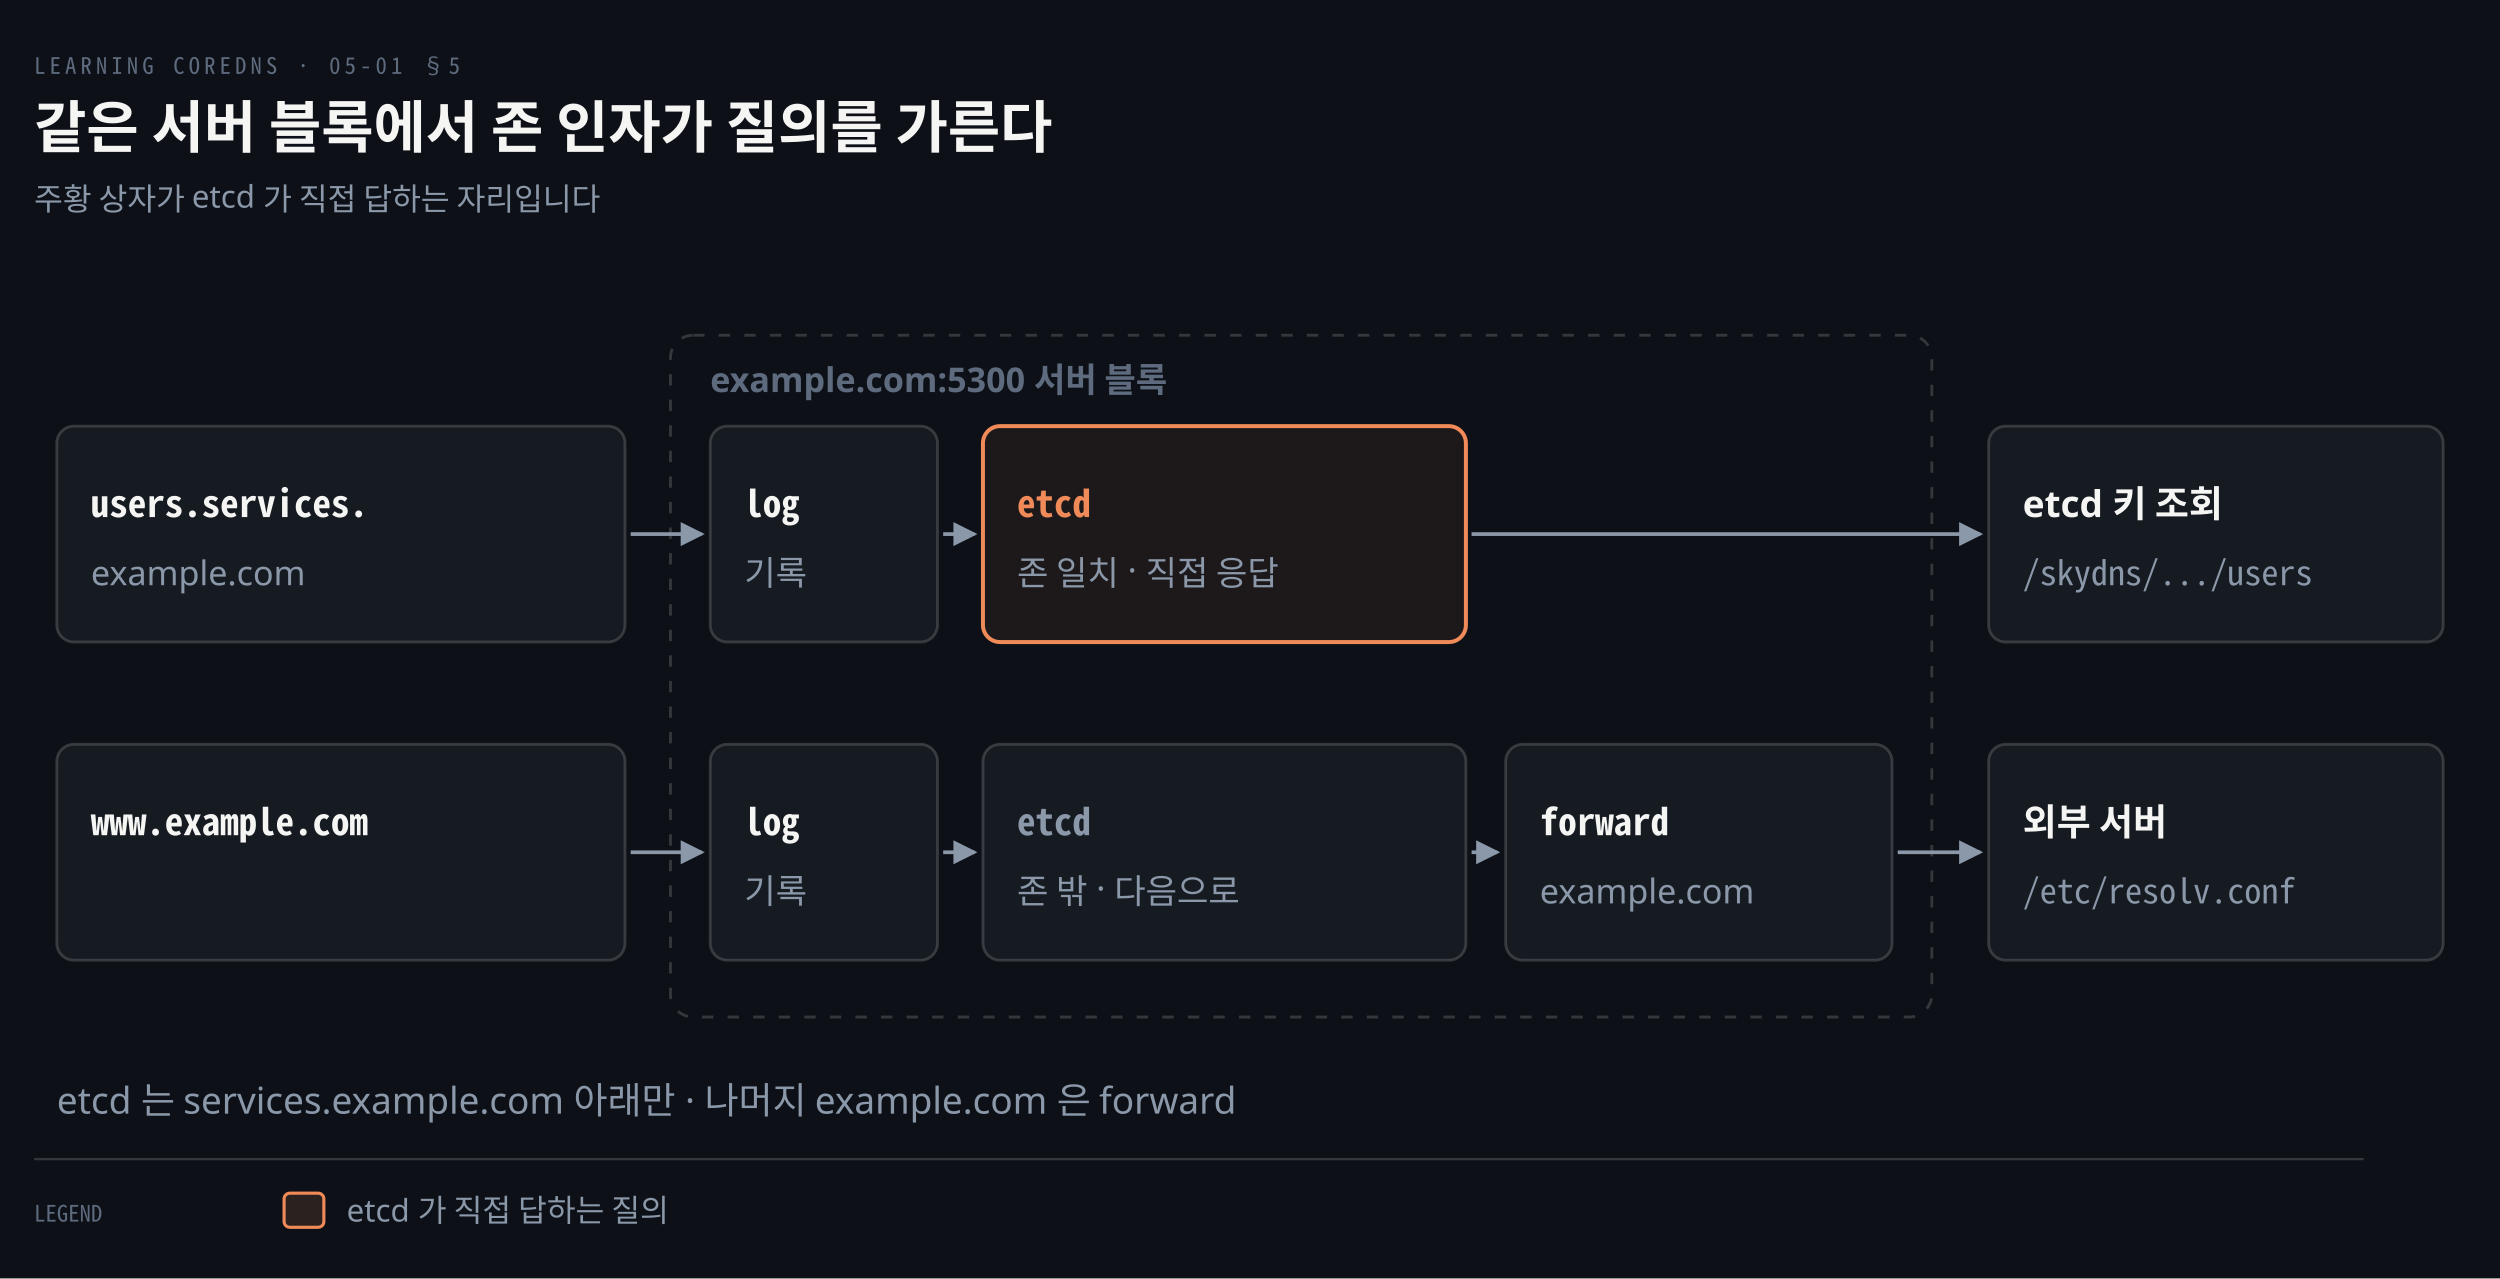
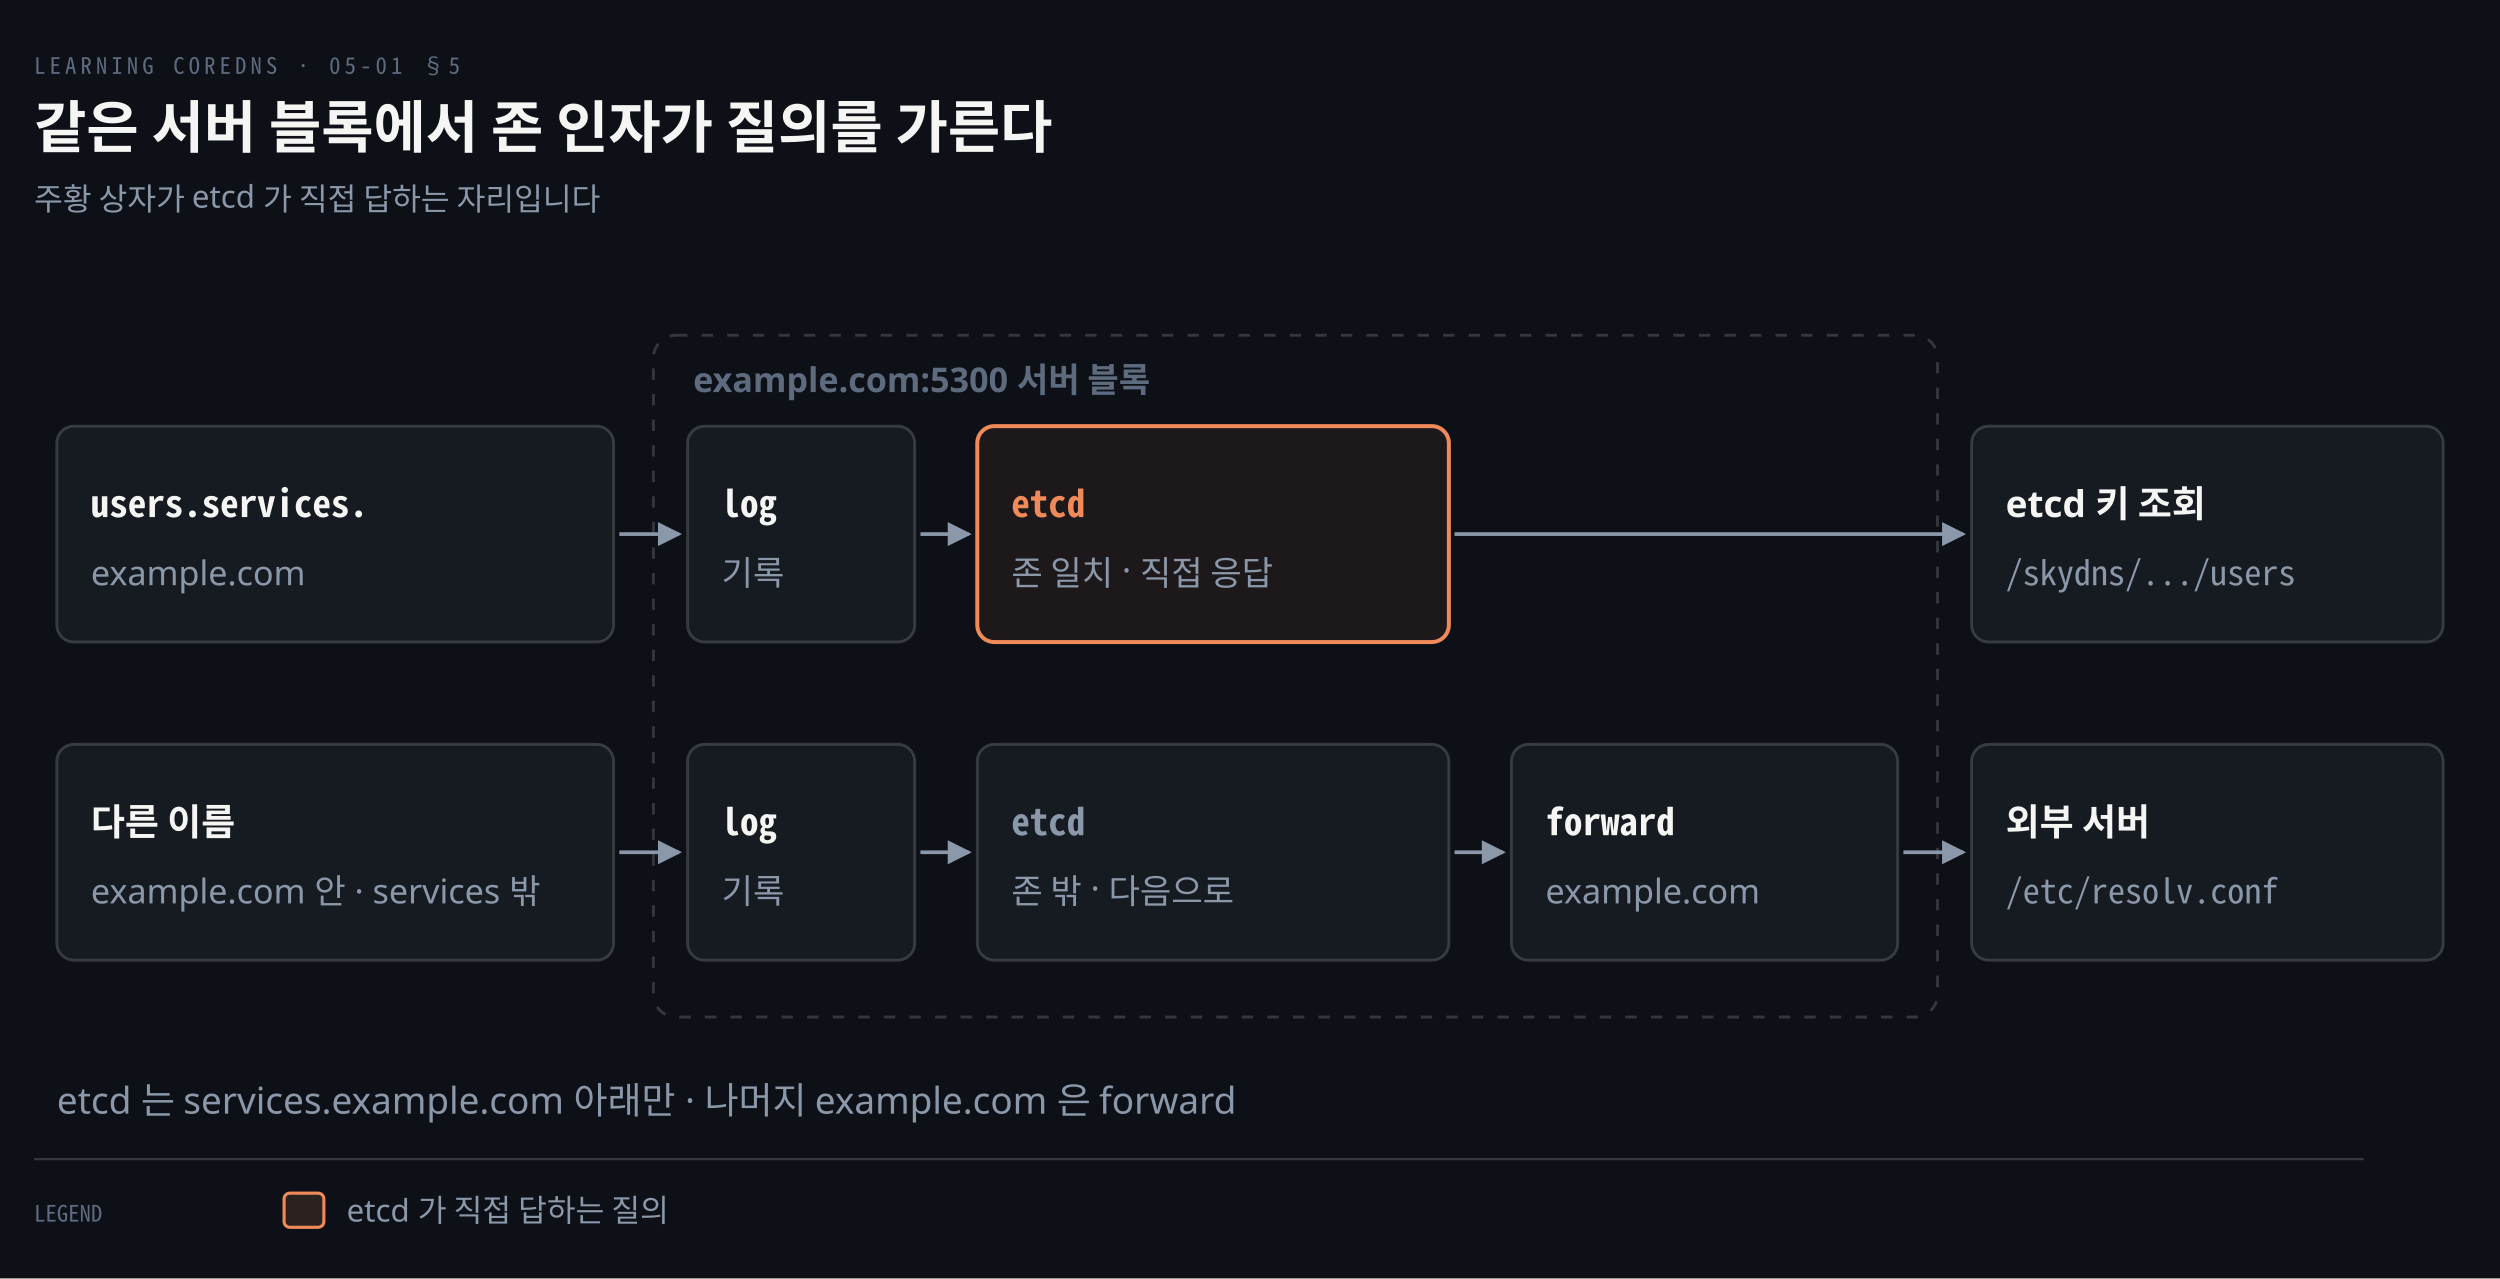
<svg xmlns="http://www.w3.org/2000/svg" viewBox="0 0 880 450" width="100%" role="img" aria-labelledby="dt dd">
  <defs>
    <marker id="ar" viewBox="0 0 8 8" refX="7" refY="4" markerWidth="6.5" markerHeight="6.5" orient="auto">
      <path d="M0 0 L8 4 L0 8 z" fill="#8B98A9" />
    </marker>
    <marker id="ok" viewBox="0 0 8 8" refX="7" refY="4" markerWidth="6.5" markerHeight="6.5" orient="auto">
      <path d="M0 0 L8 4 L0 8 z" fill="#3FB98C" />
    </marker>
    <marker id="warn" viewBox="0 0 8 8" refX="7" refY="4" markerWidth="6.5" markerHeight="6.5" orient="auto">
      <path d="M0 0 L8 4 L0 8 z" fill="#E3B341" />
    </marker>
    <marker id="bad" viewBox="0 0 8 8" refX="7" refY="4" markerWidth="6.5" markerHeight="6.5" orient="auto">
      <path d="M0 0 L8 4 L0 8 z" fill="#F0616D" />
    </marker>
    <marker id="info" viewBox="0 0 8 8" refX="7" refY="4" markerWidth="6.5" markerHeight="6.5" orient="auto">
      <path d="M0 0 L8 4 L0 8 z" fill="#6A95D8" />
    </marker>
    <marker id="acc" viewBox="0 0 8 8" refX="7" refY="4" markerWidth="6.5" markerHeight="6.5" orient="auto">
      <path d="M0 0 L8 4 L0 8 z" fill="#F08A59" />
    </marker>
    <marker id="soft" viewBox="0 0 8 8" refX="7" refY="4" markerWidth="6.5" markerHeight="6.5" orient="auto">
      <path d="M0 0 L8 4 L0 8 z" fill="#5E6B7E" />
    </marker>
  </defs>
  <rect width="880" height="450" fill="#0D1117" />
  <text x="12" y="26" font-family="'Geist Mono','Noto Sans Mono CJK KR',monospace" font-size="8" letter-spacing="0.18em" fill="#5E6B7E">LEARNING COREDNS · 05-01 §5</text>
  <text x="12" y="52" font-family="'Geist','Apple SD Gothic Neo','Noto Sans KR','Malgun Gothic',sans-serif" font-size="20" font-weight="600" fill="#F5F5F3">같은 서버 블록에서 존 인자가 질의를 가른다</text>
  <text x="12" y="74" font-family="'Geist','Apple SD Gothic Neo','Noto Sans KR','Malgun Gothic',sans-serif" font-size="11" fill="#8B98A9">주황 상자가 etcd 가 직접 답하는 자리입니다</text>
-   <rect x="236" y="118" width="444" height="240" rx="8" fill="none" stroke="rgba(191,192,192,0.22)" stroke-width="1.0" stroke-dasharray="4 5" />
-   <text x="250" y="138" text-anchor="start" font-family="'Geist','Apple SD Gothic Neo','Noto Sans KR','Malgun Gothic',sans-serif" font-size="12" font-weight="600" fill="#5E6B7E">example.com:5300 서버 블록</text>
-   <rect x="20" y="150" width="200" height="76" rx="6" fill="#161B22" stroke="rgba(191,192,192,0.22)" stroke-width="1.0" />
+   <rect x="230" y="118" width="452" height="240" rx="8" fill="none" stroke="rgba(191,192,192,0.22)" stroke-width="1.0" stroke-dasharray="4 5" />
+   <text x="244" y="138" text-anchor="start" font-family="'Geist','Apple SD Gothic Neo','Noto Sans KR','Malgun Gothic',sans-serif" font-size="12" font-weight="600" fill="#5E6B7E">example.com:5300 서버 블록</text>
+   <rect x="20" y="150" width="196" height="76" rx="6" fill="#161B22" stroke="rgba(191,192,192,0.22)" stroke-width="1.0" />
  <text x="32" y="182" text-anchor="start" font-family="'Geist Mono','Noto Sans Mono CJK KR',monospace" font-size="13" font-weight="600" fill="#F5F5F3">users.services.</text>
  <text x="32" y="206" text-anchor="start" font-family="'Geist','Apple SD Gothic Neo','Noto Sans KR','Malgun Gothic',sans-serif" font-size="12" font-weight="400" fill="#8B98A9">example.com</text>
-   <rect x="250" y="150" width="80" height="76" rx="6" fill="#161B22" stroke="rgba(191,192,192,0.22)" stroke-width="1.0" />
-   <text x="262" y="182" text-anchor="start" font-family="'Geist Mono','Noto Sans Mono CJK KR',monospace" font-size="13" font-weight="600" fill="#F5F5F3">log</text>
-   <text x="262" y="206" text-anchor="start" font-family="'Geist','Apple SD Gothic Neo','Noto Sans KR','Malgun Gothic',sans-serif" font-size="12" font-weight="400" fill="#8B98A9">기록</text>
-   <rect x="346" y="150" width="170" height="76" rx="6" fill="#F08A5912" stroke="#F08A59" stroke-width="1.4" />
-   <text x="358" y="182" text-anchor="start" font-family="'Geist Mono','Noto Sans Mono CJK KR',monospace" font-size="13" font-weight="600" fill="#F08A59">etcd</text>
-   <text x="358" y="206" text-anchor="start" font-family="'Geist','Apple SD Gothic Neo','Noto Sans KR','Malgun Gothic',sans-serif" font-size="12" font-weight="400" fill="#8B98A9">존 일치 · 직접 응답</text>
-   <rect x="700" y="150" width="160" height="76" rx="6" fill="#161B22" stroke="rgba(191,192,192,0.22)" stroke-width="1.0" />
-   <text x="712" y="182" text-anchor="start" font-family="'Geist','Apple SD Gothic Neo','Noto Sans KR','Malgun Gothic',sans-serif" font-size="13" font-weight="600" fill="#F5F5F3">etcd 키 조회</text>
-   <text x="712" y="206" text-anchor="start" font-family="'Geist Mono','Noto Sans Mono CJK KR',monospace" font-size="12" font-weight="400" fill="#8B98A9">/skydns/.../users</text>
-   <path d="M 222 188 L 247 188" fill="none" stroke="#8B98A9" stroke-width="1.3" marker-end="url(#ar)" />
-   <path d="M 332 188 L 343 188" fill="none" stroke="#8B98A9" stroke-width="1.3" marker-end="url(#ar)" />
-   <path d="M 518 188 L 697 188" fill="none" stroke="#8B98A9" stroke-width="1.3" marker-end="url(#ar)" />
-   <rect x="20" y="262" width="200" height="76" rx="6" fill="#161B22" stroke="rgba(191,192,192,0.22)" stroke-width="1.0" />
-   <text x="32" y="294" text-anchor="start" font-family="'Geist Mono','Noto Sans Mono CJK KR',monospace" font-size="13" font-weight="600" fill="#F5F5F3">www.example.com</text>
-   <rect x="250" y="262" width="80" height="76" rx="6" fill="#161B22" stroke="rgba(191,192,192,0.22)" stroke-width="1.0" />
-   <text x="262" y="294" text-anchor="start" font-family="'Geist Mono','Noto Sans Mono CJK KR',monospace" font-size="13" font-weight="600" fill="#F5F5F3">log</text>
-   <text x="262" y="318" text-anchor="start" font-family="'Geist','Apple SD Gothic Neo','Noto Sans KR','Malgun Gothic',sans-serif" font-size="12" font-weight="400" fill="#8B98A9">기록</text>
-   <rect x="346" y="262" width="170" height="76" rx="6" fill="#161B22" stroke="rgba(191,192,192,0.22)" stroke-width="1.0" />
-   <text x="358" y="294" text-anchor="start" font-family="'Geist Mono','Noto Sans Mono CJK KR',monospace" font-size="13" font-weight="600" fill="#8B98A9">etcd</text>
-   <text x="358" y="318" text-anchor="start" font-family="'Geist','Apple SD Gothic Neo','Noto Sans KR','Malgun Gothic',sans-serif" font-size="12" font-weight="400" fill="#8B98A9">존 밖 · 다음으로</text>
-   <rect x="530" y="262" width="136" height="76" rx="6" fill="#161B22" stroke="rgba(191,192,192,0.22)" stroke-width="1.0" />
-   <text x="542" y="294" text-anchor="start" font-family="'Geist Mono','Noto Sans Mono CJK KR',monospace" font-size="13" font-weight="600" fill="#F5F5F3">forward</text>
-   <text x="542" y="318" text-anchor="start" font-family="'Geist','Apple SD Gothic Neo','Noto Sans KR','Malgun Gothic',sans-serif" font-size="12" font-weight="400" fill="#8B98A9">example.com</text>
-   <rect x="700" y="262" width="160" height="76" rx="6" fill="#161B22" stroke="rgba(191,192,192,0.22)" stroke-width="1.0" />
-   <text x="712" y="294" text-anchor="start" font-family="'Geist','Apple SD Gothic Neo','Noto Sans KR','Malgun Gothic',sans-serif" font-size="13" font-weight="600" fill="#F5F5F3">외부 서버</text>
-   <text x="712" y="318" text-anchor="start" font-family="'Geist Mono','Noto Sans Mono CJK KR',monospace" font-size="12" font-weight="400" fill="#8B98A9">/etc/resolv.conf</text>
-   <path d="M 222 300 L 247 300" fill="none" stroke="#8B98A9" stroke-width="1.3" marker-end="url(#ar)" />
-   <path d="M 332 300 L 343 300" fill="none" stroke="#8B98A9" stroke-width="1.3" marker-end="url(#ar)" />
-   <path d="M 518 300 L 527 300" fill="none" stroke="#8B98A9" stroke-width="1.3" marker-end="url(#ar)" />
-   <path d="M 668 300 L 697 300" fill="none" stroke="#8B98A9" stroke-width="1.3" marker-end="url(#ar)" />
+   <rect x="242" y="150" width="80" height="76" rx="6" fill="#161B22" stroke="rgba(191,192,192,0.22)" stroke-width="1.0" />
+   <text x="254" y="182" text-anchor="start" font-family="'Geist Mono','Noto Sans Mono CJK KR',monospace" font-size="13" font-weight="600" fill="#F5F5F3">log</text>
+   <text x="254" y="206" text-anchor="start" font-family="'Geist','Apple SD Gothic Neo','Noto Sans KR','Malgun Gothic',sans-serif" font-size="12" font-weight="400" fill="#8B98A9">기록</text>
+   <rect x="344" y="150" width="166" height="76" rx="6" fill="#F08A5912" stroke="#F08A59" stroke-width="1.4" />
+   <text x="356" y="182" text-anchor="start" font-family="'Geist Mono','Noto Sans Mono CJK KR',monospace" font-size="13" font-weight="600" fill="#F08A59">etcd</text>
+   <text x="356" y="206" text-anchor="start" font-family="'Geist','Apple SD Gothic Neo','Noto Sans KR','Malgun Gothic',sans-serif" font-size="12" font-weight="400" fill="#8B98A9">존 일치 · 직접 응답</text>
+   <rect x="694" y="150" width="166" height="76" rx="6" fill="#161B22" stroke="rgba(191,192,192,0.22)" stroke-width="1.0" />
+   <text x="706" y="182" text-anchor="start" font-family="'Geist','Apple SD Gothic Neo','Noto Sans KR','Malgun Gothic',sans-serif" font-size="13" font-weight="600" fill="#F5F5F3">etcd 키 조회</text>
+   <text x="706" y="206" text-anchor="start" font-family="'Geist Mono','Noto Sans Mono CJK KR',monospace" font-size="12" font-weight="400" fill="#8B98A9">/skydns/.../users</text>
+   <path d="M 218 188 L 239 188" fill="none" stroke="#8B98A9" stroke-width="1.3" marker-end="url(#ar)" />
+   <path d="M 324 188 L 341 188" fill="none" stroke="#8B98A9" stroke-width="1.3" marker-end="url(#ar)" />
+   <path d="M 512 188 L 691 188" fill="none" stroke="#8B98A9" stroke-width="1.3" marker-end="url(#ar)" />
+   <rect x="20" y="262" width="196" height="76" rx="6" fill="#161B22" stroke="rgba(191,192,192,0.22)" stroke-width="1.0" />
+   <text x="32" y="294" text-anchor="start" font-family="'Geist','Apple SD Gothic Neo','Noto Sans KR','Malgun Gothic',sans-serif" font-size="13" font-weight="600" fill="#F5F5F3">다른 이름</text>
+   <text x="32" y="318" text-anchor="start" font-family="'Geist','Apple SD Gothic Neo','Noto Sans KR','Malgun Gothic',sans-serif" font-size="12" font-weight="400" fill="#8B98A9">example.com 안 · services 밖</text>
+   <rect x="242" y="262" width="80" height="76" rx="6" fill="#161B22" stroke="rgba(191,192,192,0.22)" stroke-width="1.0" />
+   <text x="254" y="294" text-anchor="start" font-family="'Geist Mono','Noto Sans Mono CJK KR',monospace" font-size="13" font-weight="600" fill="#F5F5F3">log</text>
+   <text x="254" y="318" text-anchor="start" font-family="'Geist','Apple SD Gothic Neo','Noto Sans KR','Malgun Gothic',sans-serif" font-size="12" font-weight="400" fill="#8B98A9">기록</text>
+   <rect x="344" y="262" width="166" height="76" rx="6" fill="#161B22" stroke="rgba(191,192,192,0.22)" stroke-width="1.0" />
+   <text x="356" y="294" text-anchor="start" font-family="'Geist Mono','Noto Sans Mono CJK KR',monospace" font-size="13" font-weight="600" fill="#8B98A9">etcd</text>
+   <text x="356" y="318" text-anchor="start" font-family="'Geist','Apple SD Gothic Neo','Noto Sans KR','Malgun Gothic',sans-serif" font-size="12" font-weight="400" fill="#8B98A9">존 밖 · 다음으로</text>
+   <rect x="532" y="262" width="136" height="76" rx="6" fill="#161B22" stroke="rgba(191,192,192,0.22)" stroke-width="1.0" />
+   <text x="544" y="294" text-anchor="start" font-family="'Geist Mono','Noto Sans Mono CJK KR',monospace" font-size="13" font-weight="600" fill="#F5F5F3">forward</text>
+   <text x="544" y="318" text-anchor="start" font-family="'Geist','Apple SD Gothic Neo','Noto Sans KR','Malgun Gothic',sans-serif" font-size="12" font-weight="400" fill="#8B98A9">example.com</text>
+   <rect x="694" y="262" width="166" height="76" rx="6" fill="#161B22" stroke="rgba(191,192,192,0.22)" stroke-width="1.0" />
+   <text x="706" y="294" text-anchor="start" font-family="'Geist','Apple SD Gothic Neo','Noto Sans KR','Malgun Gothic',sans-serif" font-size="13" font-weight="600" fill="#F5F5F3">외부 서버</text>
+   <text x="706" y="318" text-anchor="start" font-family="'Geist Mono','Noto Sans Mono CJK KR',monospace" font-size="12" font-weight="400" fill="#8B98A9">/etc/resolv.conf</text>
+   <path d="M 218 300 L 239 300" fill="none" stroke="#8B98A9" stroke-width="1.3" marker-end="url(#ar)" />
+   <path d="M 324 300 L 341 300" fill="none" stroke="#8B98A9" stroke-width="1.3" marker-end="url(#ar)" />
+   <path d="M 512 300 L 529 300" fill="none" stroke="#8B98A9" stroke-width="1.3" marker-end="url(#ar)" />
+   <path d="M 670 300 L 691 300" fill="none" stroke="#8B98A9" stroke-width="1.3" marker-end="url(#ar)" />
  <text x="20" y="392" text-anchor="start" font-family="'Geist','Apple SD Gothic Neo','Noto Sans KR','Malgun Gothic',sans-serif" font-size="13" font-weight="400" fill="#8B98A9">etcd 는 services.example.com 아래만 · 나머지 example.com 은 forward</text>
  <line x1="12" y1="408" x2="832" y2="408" stroke="rgba(191,192,192,0.22)" stroke-width="0.8" />
  <text x="12" y="430" text-anchor="start" font-family="'Geist Mono','Noto Sans Mono CJK KR',monospace" font-size="8" font-weight="400" fill="#5E6B7E">LEGEND</text>
  <rect x="100" y="420" width="14" height="12" rx="2" fill="#F08A5922" stroke="#F08A59" stroke-width="1.1" />
  <text x="122" y="430" text-anchor="start" font-family="'Geist','Apple SD Gothic Neo','Noto Sans KR','Malgun Gothic',sans-serif" font-size="11" font-weight="400" fill="#8B98A9">etcd 가 직접 답하는 질의</text>
</svg>
